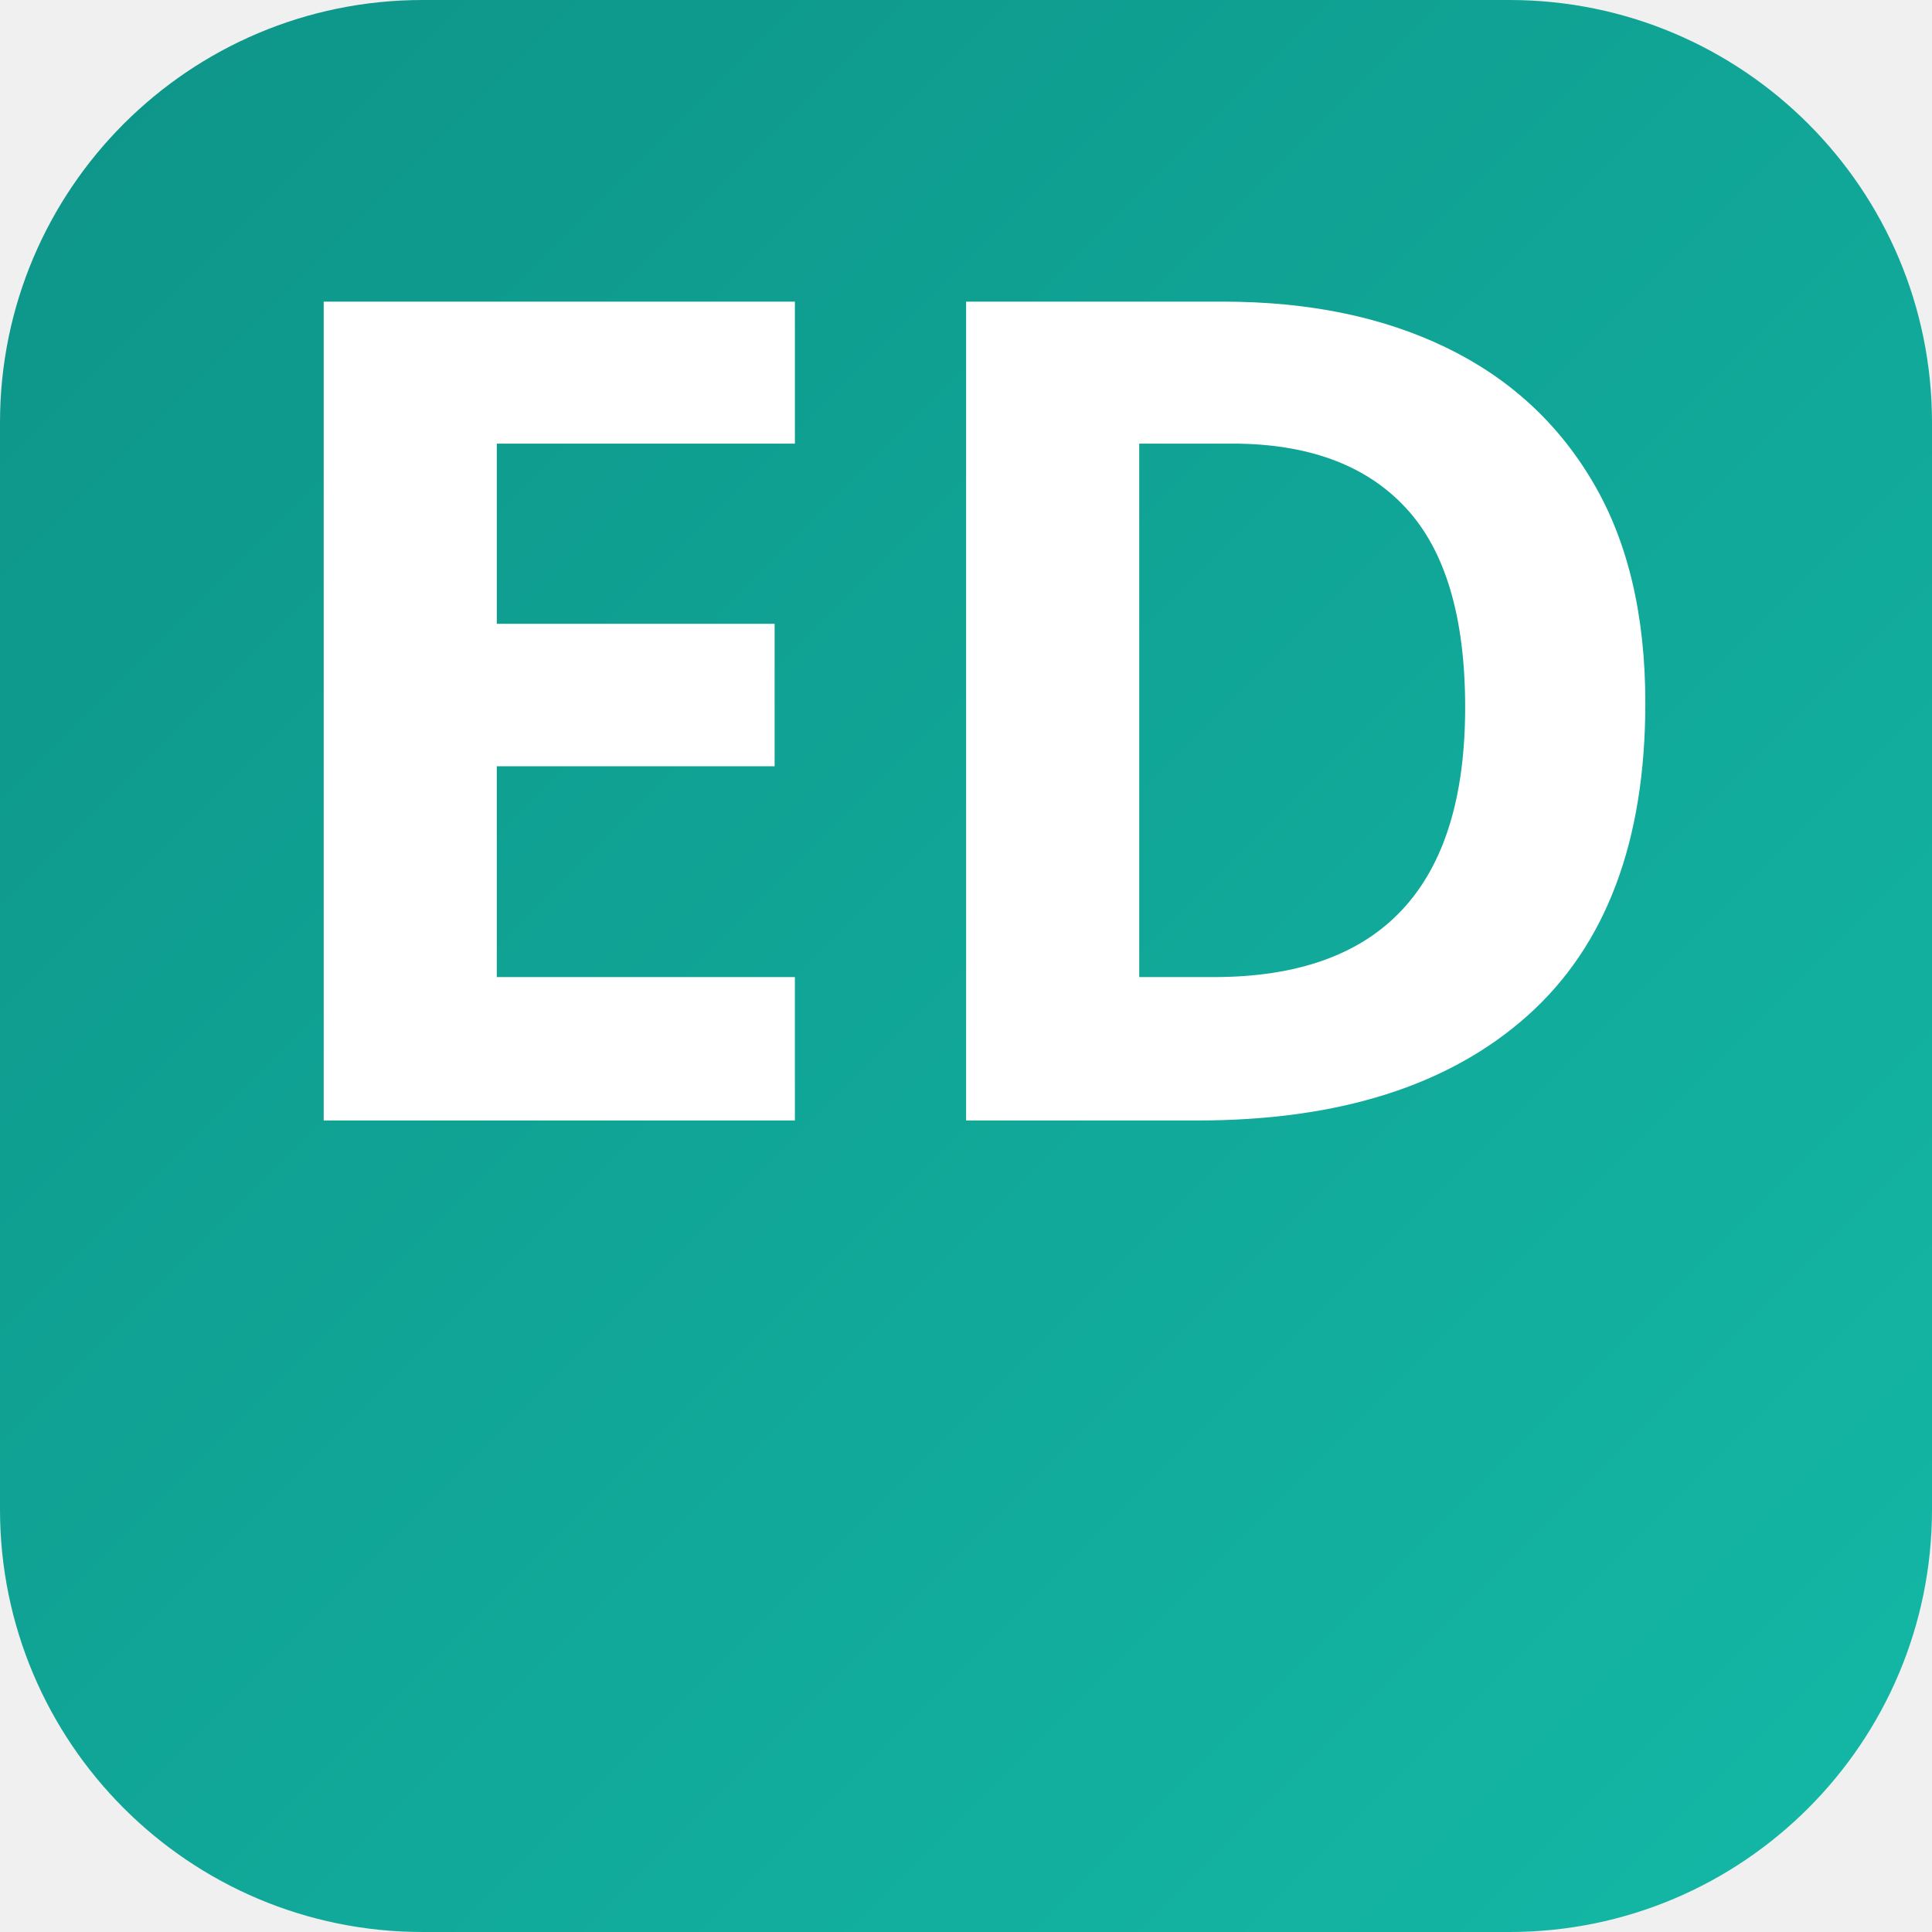
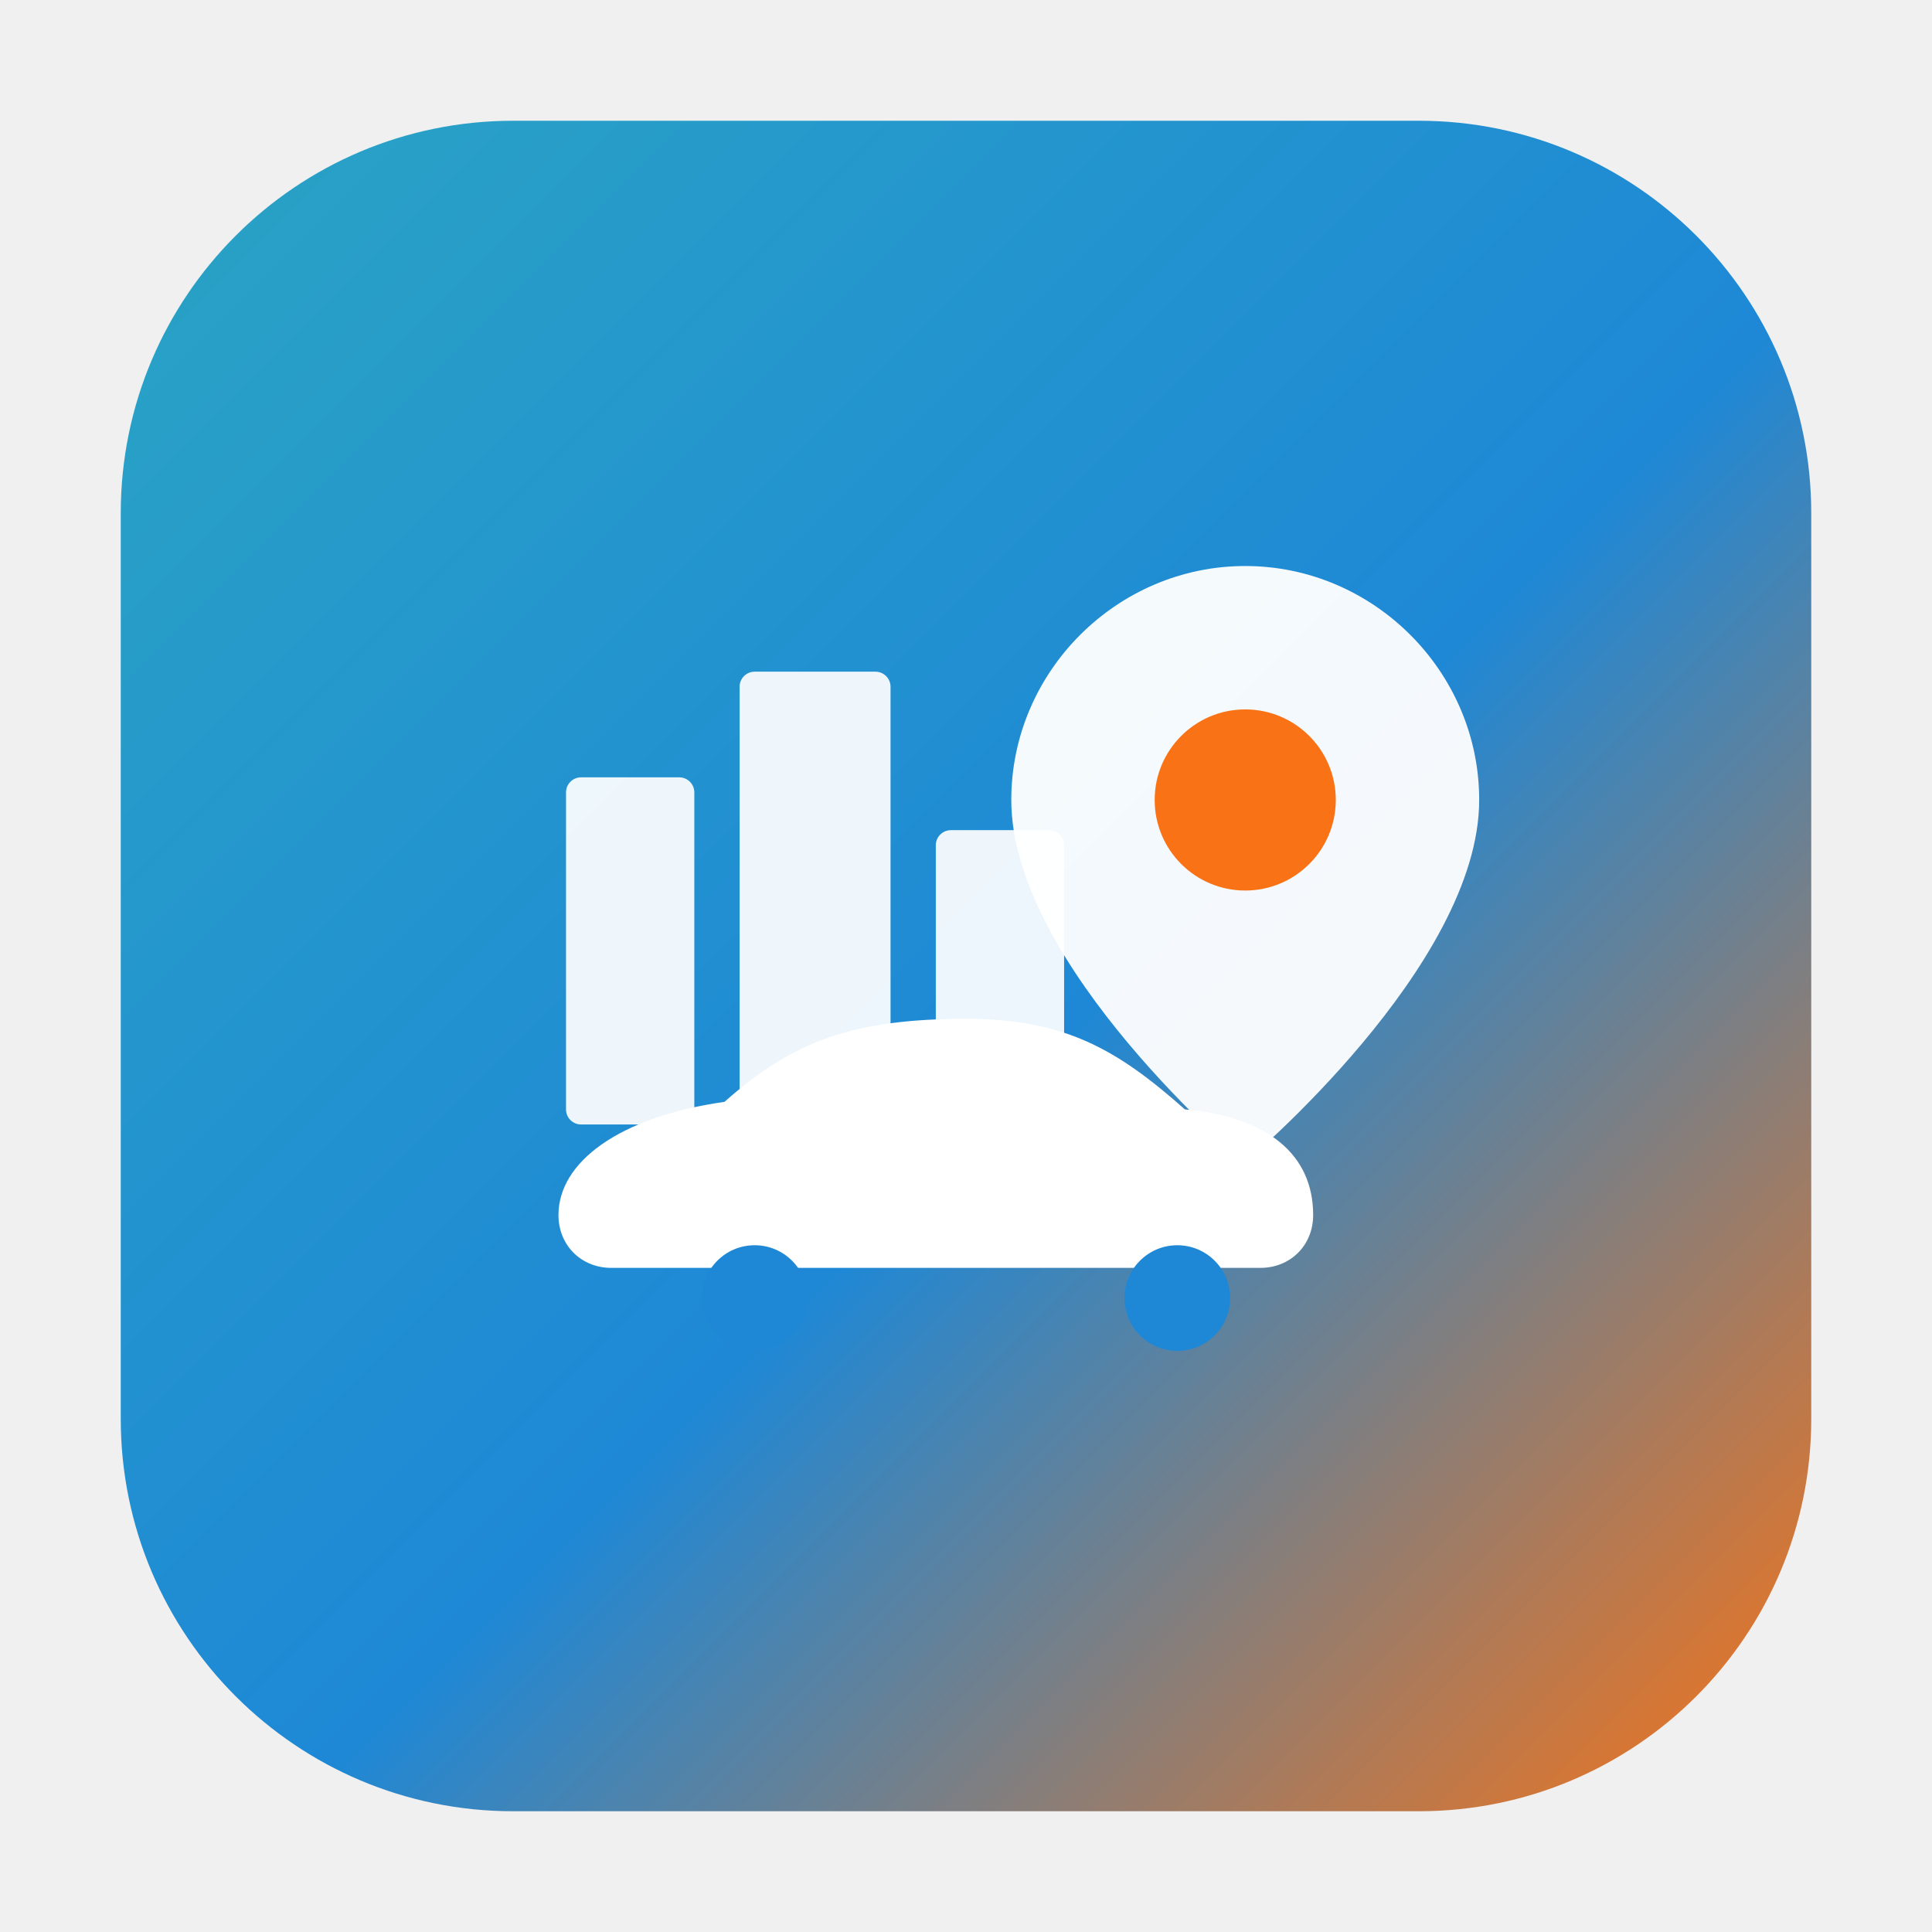
- <svg xmlns="http://www.w3.org/2000/svg" viewBox="0 0 64 64">
+ <svg xmlns="http://www.w3.org/2000/svg" width="512" height="512" viewBox="0 0 512 512">
  <defs>
-     <linearGradient id="g" x1="0" y1="0" x2="1" y2="1">
-       <stop offset="0%" stop-color="#0d9488" />
-       <stop offset="100%" stop-color="#14b8a6" />
+     <linearGradient id="bg" x1="0" y1="0" x2="1" y2="1">
+       <stop offset="0" stop-color="#2aa4c4" />
+       <stop offset="0.55" stop-color="#1e88d6" />
+       <stop offset="1" stop-color="#f97316" />
    </linearGradient>
  </defs>
-   <rect width="64" height="64" rx="14" fill="url(#g)" />
-   <text x="50%" y="58%" text-anchor="middle" font-size="38" font-family="system-ui, sans-serif" font-weight="800" fill="white">ED</text>
+   <rect x="32" y="32" width="448" height="448" rx="104" fill="url(#bg)" />
+   <path d="M330 150c34 0 62 28 62 62 0 44-62 96-62 96s-62-52-62-96c0-34 28-62 62-62z" fill="#ffffff" opacity="0.95" />
+   <circle cx="330" cy="212" r="24" fill="#f97316" />
+   <g fill="#ffffff" opacity="0.92">
+     <rect x="150" y="206" width="34" height="92" rx="4" />
+     <rect x="196" y="178" width="40" height="120" rx="4" />
+     <rect x="248" y="220" width="34" height="78" rx="4" />
+   </g>
+   <g fill="#ffffff">
+     <path d="M148 322c0-14 16-26 44-30 18-16 34-22 64-22 26 0 40 8 58 24 22 2 34 12 34 28 0 8-6 14-14 14H162c-8 0-14-6-14-14z" />
+     <circle cx="200" cy="344" r="14" fill="#1e88d6" />
+     <circle cx="312" cy="344" r="14" fill="#1e88d6" />
+   </g>
</svg>
